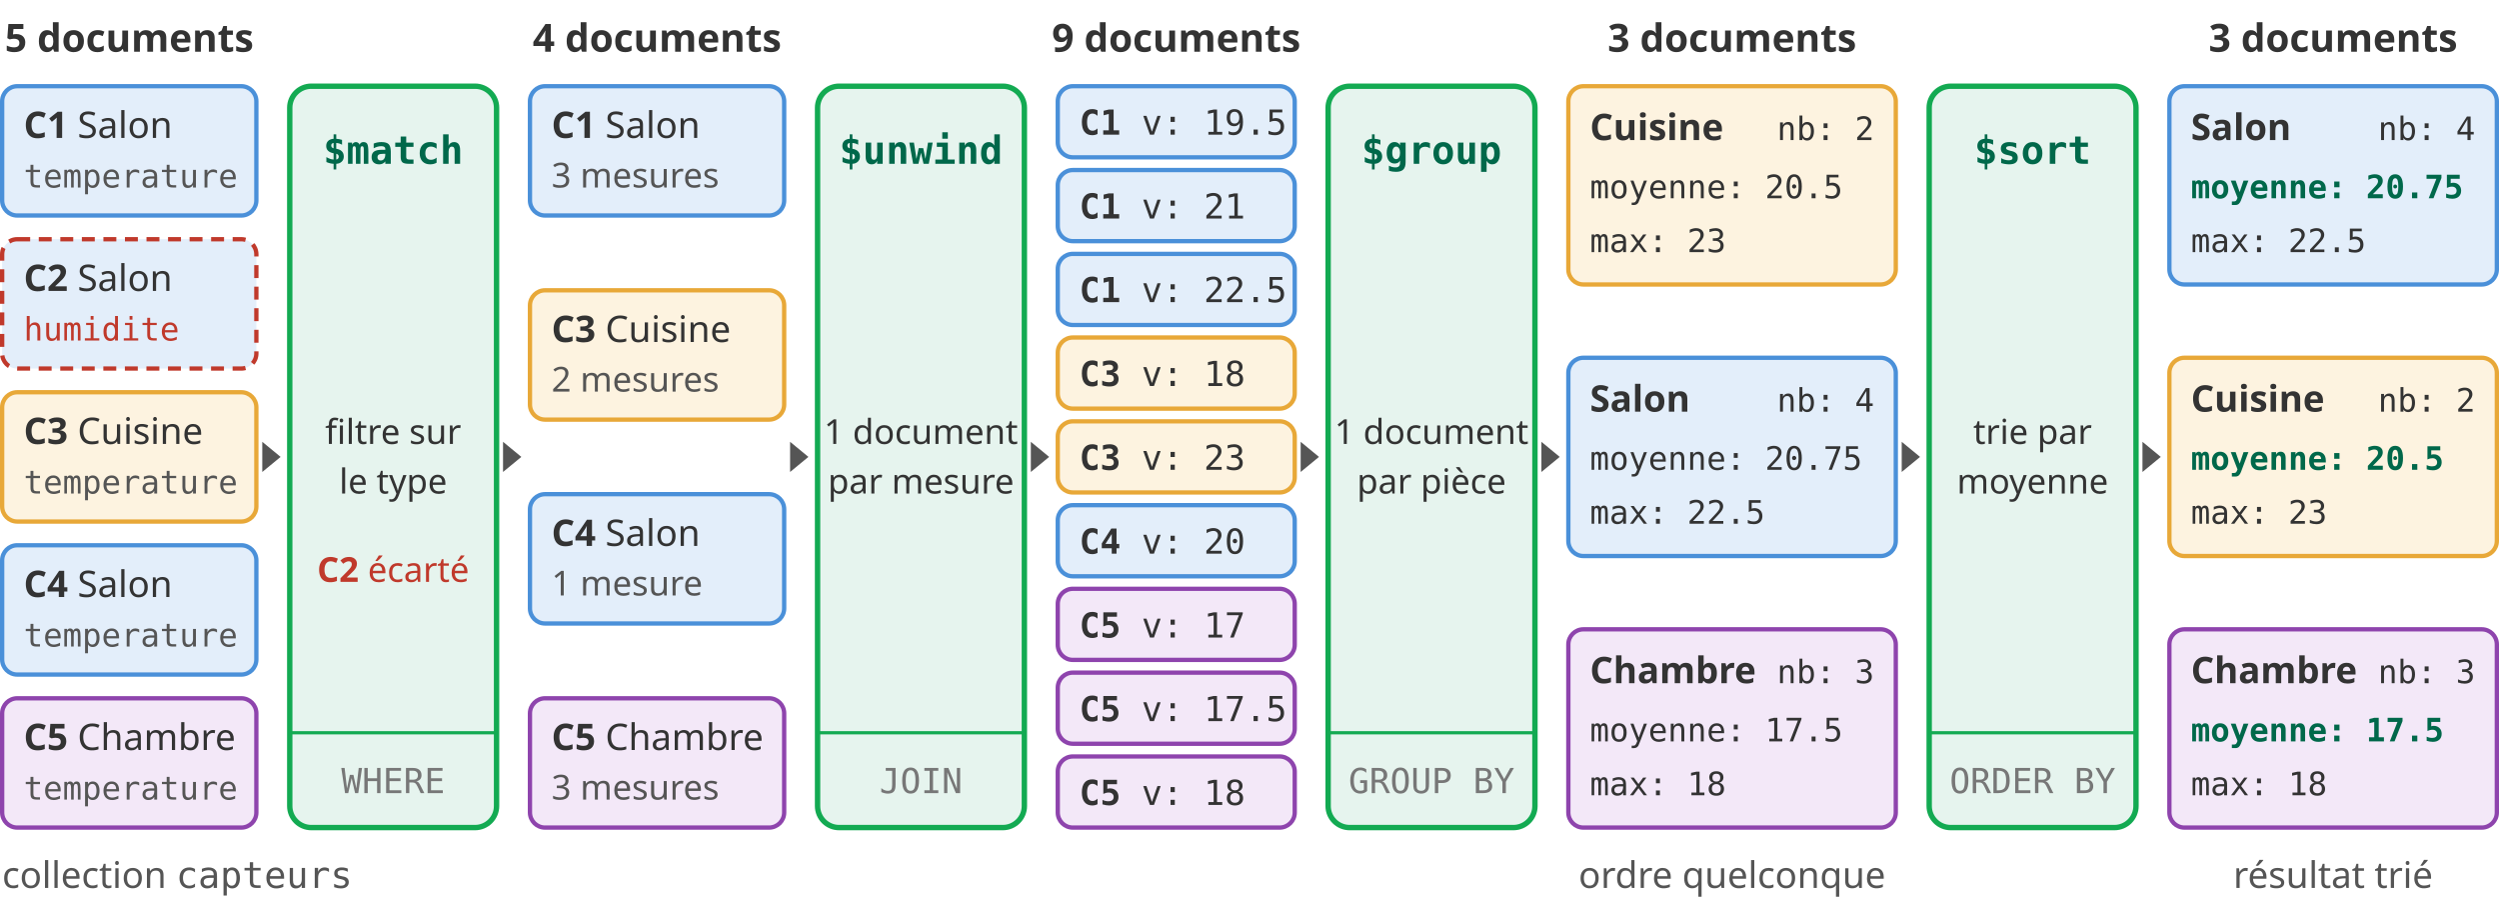
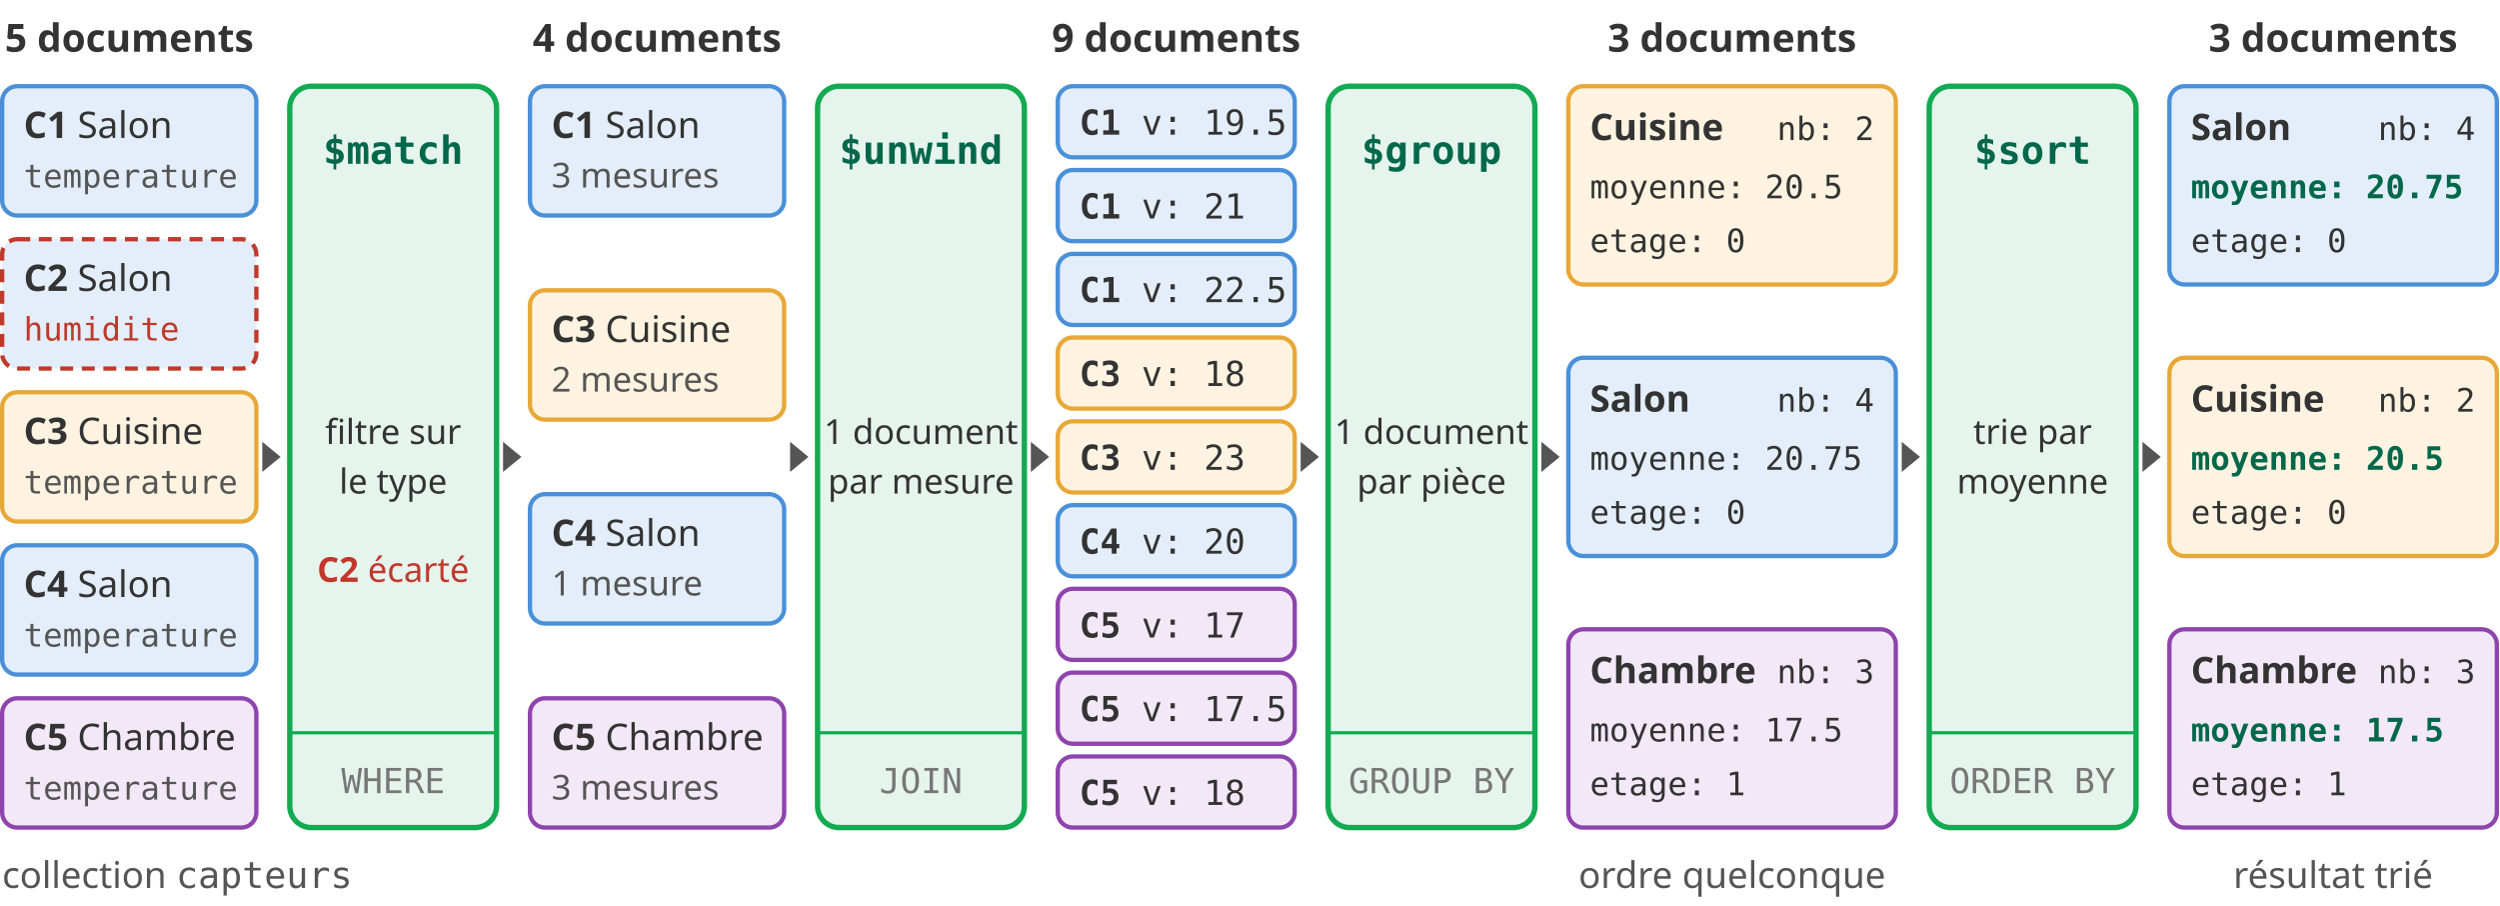
<svg xmlns="http://www.w3.org/2000/svg" viewBox="0 0 1160 420" font-family="sans-serif" role="img" aria-labelledby="t">
  <text x="60" y="24" font-size="18" font-weight="bold" fill="#333" text-anchor="middle">5 documents</text>
  <rect x="1" y="40.0" width="118" height="60" rx="7" fill="#e3eefa" stroke="#4a90d9" stroke-width="2" />
  <text x="11.0" y="64.0" font-size="17" fill="#333">
    <tspan font-weight="bold">C1</tspan> Salon</text>
  <text x="11.0" y="87.0" font-size="15" font-family="monospace" fill="#555">temperature</text>
  <rect x="1" y="111.0" width="118" height="60" rx="7" fill="#e3eefa" stroke="#c0392b" stroke-width="2" stroke-dasharray="6 4" />
  <text x="11.0" y="135.0" font-size="17" fill="#333">
    <tspan font-weight="bold">C2</tspan> Salon</text>
  <text x="11.0" y="158.0" font-size="15" font-family="monospace" fill="#c0392b">humidite</text>
  <rect x="1" y="182.0" width="118" height="60" rx="7" fill="#fdf3e0" stroke="#e8a838" stroke-width="2" />
  <text x="11.0" y="206.0" font-size="17" fill="#333">
    <tspan font-weight="bold">C3</tspan> Cuisine</text>
  <text x="11.0" y="229.0" font-size="15" font-family="monospace" fill="#555">temperature</text>
  <rect x="1" y="253.0" width="118" height="60" rx="7" fill="#e3eefa" stroke="#4a90d9" stroke-width="2" />
  <text x="11.0" y="277.0" font-size="17" fill="#333">
    <tspan font-weight="bold">C4</tspan> Salon</text>
  <text x="11.0" y="300.0" font-size="15" font-family="monospace" fill="#555">temperature</text>
  <rect x="1" y="324.0" width="118" height="60" rx="7" fill="#f3e8f8" stroke="#8e44ad" stroke-width="2" />
  <text x="11.0" y="348.0" font-size="17" fill="#333">
    <tspan font-weight="bold">C5</tspan> Chambre</text>
  <text x="11.0" y="371.0" font-size="15" font-family="monospace" fill="#555">temperature</text>
  <rect x="134.5" y="40" width="96" height="344" rx="10" fill="#e6f4ee" stroke="#13aa52" stroke-width="2.5" />
  <text x="182.5" y="76" font-family="monospace" font-size="18" font-weight="bold" fill="#00684a" text-anchor="middle">$match</text>
  <text x="182.5" y="206" font-size="16" fill="#333" text-anchor="middle">filtre sur</text>
  <text x="182.5" y="229" font-size="16" fill="#333" text-anchor="middle">le type</text>
  <text x="182.5" y="270" font-size="16" fill="#c0392b" text-anchor="middle">
    <tspan font-weight="bold">C2</tspan> écarté</text>
  <line x1="134.5" y1="340" x2="230.5" y2="340" stroke="#13aa52" stroke-width="1.5" />
  <text x="182.5" y="368" font-family="monospace" font-size="16" fill="#777" text-anchor="middle">WHERE</text>
  <path d="M121.75,205 L130.25,212 L121.75,219 z" fill="#555" />
  <path d="M233.5,205 L242,212 L233.5,219 z" fill="#555" />
  <text x="305.0" y="24" font-size="18" font-weight="bold" fill="#333" text-anchor="middle">4 documents</text>
  <rect x="246.0" y="40.0" width="118" height="60" rx="7" fill="#e3eefa" stroke="#4a90d9" stroke-width="2" />
  <text x="256.0" y="64.0" font-size="17" fill="#333">
    <tspan font-weight="bold">C1</tspan> Salon</text>
  <text x="256.0" y="87.0" font-size="16" fill="#555">3 mesures</text>
  <rect x="246.0" y="134.7" width="118" height="60" rx="7" fill="#fdf3e0" stroke="#e8a838" stroke-width="2" />
  <text x="256.0" y="158.7" font-size="17" fill="#333">
    <tspan font-weight="bold">C3</tspan> Cuisine</text>
  <text x="256.0" y="181.7" font-size="16" fill="#555">2 mesures</text>
  <rect x="246.0" y="229.3" width="118" height="60" rx="7" fill="#e3eefa" stroke="#4a90d9" stroke-width="2" />
  <text x="256.0" y="253.3" font-size="17" fill="#333">
    <tspan font-weight="bold">C4</tspan> Salon</text>
  <text x="256.0" y="276.3" font-size="16" fill="#555">1 mesure</text>
  <rect x="246.0" y="324.0" width="118" height="60" rx="7" fill="#f3e8f8" stroke="#8e44ad" stroke-width="2" />
  <text x="256.0" y="348.0" font-size="17" fill="#333">
    <tspan font-weight="bold">C5</tspan> Chambre</text>
  <text x="256.0" y="371.0" font-size="16" fill="#555">3 mesures</text>
  <rect x="379.5" y="40" width="96" height="344" rx="10" fill="#e6f4ee" stroke="#13aa52" stroke-width="2.5" />
  <text x="427.5" y="76" font-family="monospace" font-size="18" font-weight="bold" fill="#00684a" text-anchor="middle">$unwind</text>
  <text x="427.5" y="206" font-size="16" fill="#333" text-anchor="middle">1 document</text>
  <text x="427.5" y="229" font-size="16" fill="#333" text-anchor="middle">par mesure</text>
  <line x1="379.5" y1="340" x2="475.5" y2="340" stroke="#13aa52" stroke-width="1.5" />
  <text x="427.5" y="368" font-family="monospace" font-size="16" fill="#777" text-anchor="middle">JOIN</text>
  <path d="M366.75,205 L375.25,212 L366.75,219 z" fill="#555" />
  <path d="M478.5,205 L487,212 L478.5,219 z" fill="#555" />
  <text x="546.0" y="24" font-size="18" font-weight="bold" fill="#333" text-anchor="middle">9 documents</text>
  <rect x="491.0" y="40.0" width="110" height="33" rx="7" fill="#e3eefa" stroke="#4a90d9" stroke-width="2" />
  <text x="501.0" y="62.5" font-size="16" fill="#333" font-family="monospace">
    <tspan font-weight="bold">C1</tspan> v: 19.5</text>
  <rect x="491.0" y="78.9" width="110" height="33" rx="7" fill="#e3eefa" stroke="#4a90d9" stroke-width="2" />
  <text x="501.0" y="101.4" font-size="16" fill="#333" font-family="monospace">
    <tspan font-weight="bold">C1</tspan> v: 21</text>
  <rect x="491.0" y="117.8" width="110" height="33" rx="7" fill="#e3eefa" stroke="#4a90d9" stroke-width="2" />
  <text x="501.0" y="140.2" font-size="16" fill="#333" font-family="monospace">
    <tspan font-weight="bold">C1</tspan> v: 22.5</text>
  <rect x="491.0" y="156.6" width="110" height="33" rx="7" fill="#fdf3e0" stroke="#e8a838" stroke-width="2" />
  <text x="501.0" y="179.1" font-size="16" fill="#333" font-family="monospace">
    <tspan font-weight="bold">C3</tspan> v: 18</text>
  <rect x="491.0" y="195.5" width="110" height="33" rx="7" fill="#fdf3e0" stroke="#e8a838" stroke-width="2" />
  <text x="501.0" y="218.0" font-size="16" fill="#333" font-family="monospace">
    <tspan font-weight="bold">C3</tspan> v: 23</text>
  <rect x="491.0" y="234.4" width="110" height="33" rx="7" fill="#e3eefa" stroke="#4a90d9" stroke-width="2" />
  <text x="501.0" y="256.9" font-size="16" fill="#333" font-family="monospace">
    <tspan font-weight="bold">C4</tspan> v: 20</text>
  <rect x="491.0" y="273.2" width="110" height="33" rx="7" fill="#f3e8f8" stroke="#8e44ad" stroke-width="2" />
  <text x="501.0" y="295.8" font-size="16" fill="#333" font-family="monospace">
    <tspan font-weight="bold">C5</tspan> v: 17</text>
  <rect x="491.0" y="312.1" width="110" height="33" rx="7" fill="#f3e8f8" stroke="#8e44ad" stroke-width="2" />
  <text x="501.0" y="334.6" font-size="16" fill="#333" font-family="monospace">
    <tspan font-weight="bold">C5</tspan> v: 17.5</text>
  <rect x="491.0" y="351.0" width="110" height="33" rx="7" fill="#f3e8f8" stroke="#8e44ad" stroke-width="2" />
  <text x="501.0" y="373.5" font-size="16" fill="#333" font-family="monospace">
    <tspan font-weight="bold">C5</tspan> v: 18</text>
  <rect x="616.5" y="40" width="96" height="344" rx="10" fill="#e6f4ee" stroke="#13aa52" stroke-width="2.5" />
  <text x="664.5" y="76" font-family="monospace" font-size="18" font-weight="bold" fill="#00684a" text-anchor="middle">$group</text>
  <text x="664.5" y="206" font-size="16" fill="#333" text-anchor="middle">1 document</text>
  <text x="664.5" y="229" font-size="16" fill="#333" text-anchor="middle">par pièce</text>
  <line x1="616.5" y1="340" x2="712.5" y2="340" stroke="#13aa52" stroke-width="1.5" />
  <text x="664.5" y="368" font-family="monospace" font-size="16" fill="#777" text-anchor="middle">GROUP BY</text>
  <path d="M603.75,205 L612.25,212 L603.75,219 z" fill="#555" />
  <path d="M715.5,205 L724,212 L715.5,219 z" fill="#555" />
  <text x="804.0" y="24" font-size="18" font-weight="bold" fill="#333" text-anchor="middle">3 documents</text>
  <rect x="728.0" y="40.0" width="152" height="92" rx="7" fill="#fdf3e0" stroke="#e8a838" stroke-width="2" />
  <text x="738.0" y="65.0" font-size="17" fill="#333" font-weight="bold">Cuisine</text>
  <text x="870.0" y="65.0" font-family="monospace" font-size="15" fill="#333" text-anchor="end">nb: 2</text>
  <text x="738.0" y="92.0" font-size="15" font-family="monospace" fill="#333">moyenne: 20.5</text>
-   <text x="738.0" y="117.0" font-size="15" font-family="monospace" fill="#333">max: 23</text>
+   <text x="738.0" y="117.0" font-size="15" font-family="monospace" fill="#333">etage: 0</text>
  <rect x="728.0" y="166.0" width="152" height="92" rx="7" fill="#e3eefa" stroke="#4a90d9" stroke-width="2" />
  <text x="738.0" y="191.0" font-size="17" fill="#333" font-weight="bold">Salon</text>
  <text x="870.0" y="191.0" font-family="monospace" font-size="15" fill="#333" text-anchor="end">nb: 4</text>
  <text x="738.0" y="218.0" font-size="15" font-family="monospace" fill="#333">moyenne: 20.75</text>
-   <text x="738.0" y="243.0" font-size="15" font-family="monospace" fill="#333">max: 22.5</text>
+   <text x="738.0" y="243.0" font-size="15" font-family="monospace" fill="#333">etage: 0</text>
  <rect x="728.0" y="292.0" width="152" height="92" rx="7" fill="#f3e8f8" stroke="#8e44ad" stroke-width="2" />
  <text x="738.0" y="317.0" font-size="17" fill="#333" font-weight="bold">Chambre</text>
  <text x="870.0" y="317.0" font-family="monospace" font-size="15" fill="#333" text-anchor="end">nb: 3</text>
  <text x="738.0" y="344.0" font-size="15" font-family="monospace" fill="#333">moyenne: 17.5</text>
-   <text x="738.0" y="369.0" font-size="15" font-family="monospace" fill="#333">max: 18</text>
+   <text x="738.0" y="369.0" font-size="15" font-family="monospace" fill="#333">etage: 1</text>
  <rect x="895.5" y="40" width="96" height="344" rx="10" fill="#e6f4ee" stroke="#13aa52" stroke-width="2.5" />
  <text x="943.5" y="76" font-family="monospace" font-size="18" font-weight="bold" fill="#00684a" text-anchor="middle">$sort</text>
  <text x="943.5" y="206" font-size="16" fill="#333" text-anchor="middle">trie par</text>
  <text x="943.5" y="229" font-size="16" fill="#333" text-anchor="middle">moyenne</text>
  <line x1="895.5" y1="340" x2="991.5" y2="340" stroke="#13aa52" stroke-width="1.5" />
  <text x="943.5" y="368" font-family="monospace" font-size="16" fill="#777" text-anchor="middle">ORDER BY</text>
  <path d="M882.75,205 L891.25,212 L882.75,219 z" fill="#555" />
  <path d="M994.5,205 L1003,212 L994.5,219 z" fill="#555" />
  <text x="1083.0" y="24" font-size="18" font-weight="bold" fill="#333" text-anchor="middle">3 documents</text>
  <rect x="1007.0" y="40.0" width="152" height="92" rx="7" fill="#e3eefa" stroke="#4a90d9" stroke-width="2" />
  <text x="1017.0" y="65.0" font-size="17" fill="#333" font-weight="bold">Salon</text>
  <text x="1149.0" y="65.0" font-family="monospace" font-size="15" fill="#333" text-anchor="end">nb: 4</text>
  <text x="1017.0" y="92.0" font-size="15" font-family="monospace" font-weight="bold" fill="#00684a">moyenne: 20.75</text>
-   <text x="1017.0" y="117.0" font-size="15" font-family="monospace" fill="#333">max: 22.5</text>
+   <text x="1017.0" y="117.0" font-size="15" font-family="monospace" fill="#333">etage: 0</text>
  <rect x="1007.0" y="166.0" width="152" height="92" rx="7" fill="#fdf3e0" stroke="#e8a838" stroke-width="2" />
  <text x="1017.0" y="191.0" font-size="17" fill="#333" font-weight="bold">Cuisine</text>
  <text x="1149.0" y="191.0" font-family="monospace" font-size="15" fill="#333" text-anchor="end">nb: 2</text>
  <text x="1017.0" y="218.0" font-size="15" font-family="monospace" font-weight="bold" fill="#00684a">moyenne: 20.5</text>
-   <text x="1017.0" y="243.0" font-size="15" font-family="monospace" fill="#333">max: 23</text>
+   <text x="1017.0" y="243.0" font-size="15" font-family="monospace" fill="#333">etage: 0</text>
  <rect x="1007.0" y="292.0" width="152" height="92" rx="7" fill="#f3e8f8" stroke="#8e44ad" stroke-width="2" />
  <text x="1017.0" y="317.0" font-size="17" fill="#333" font-weight="bold">Chambre</text>
  <text x="1149.0" y="317.0" font-family="monospace" font-size="15" fill="#333" text-anchor="end">nb: 3</text>
  <text x="1017.0" y="344.0" font-size="15" font-family="monospace" font-weight="bold" fill="#00684a">moyenne: 17.5</text>
-   <text x="1017.0" y="369.0" font-size="15" font-family="monospace" fill="#333">max: 18</text>
+   <text x="1017.0" y="369.0" font-size="15" font-family="monospace" fill="#333">etage: 1</text>
  <text x="1.0" y="412" font-size="17" fill="#555">collection <tspan font-family="monospace">capteurs</tspan>
  </text>
  <text x="804.0" y="412" font-size="17" fill="#555" text-anchor="middle">ordre quelconque</text>
  <text x="1083.0" y="412" font-size="17" fill="#555" text-anchor="middle">résultat trié</text>
</svg>
